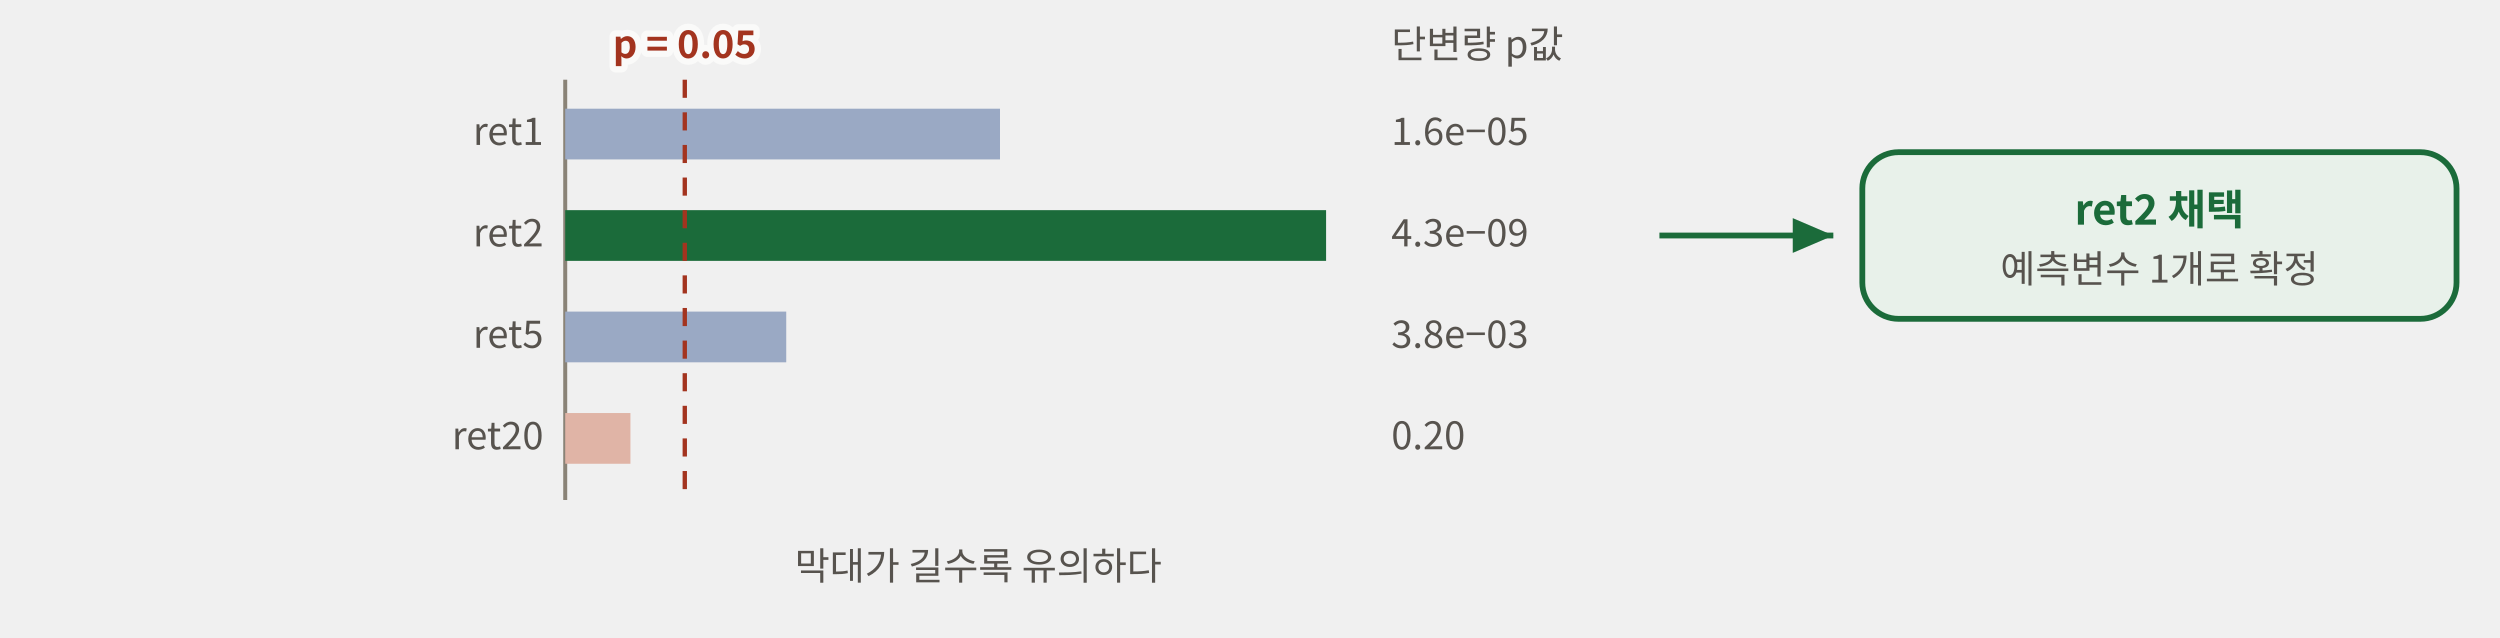
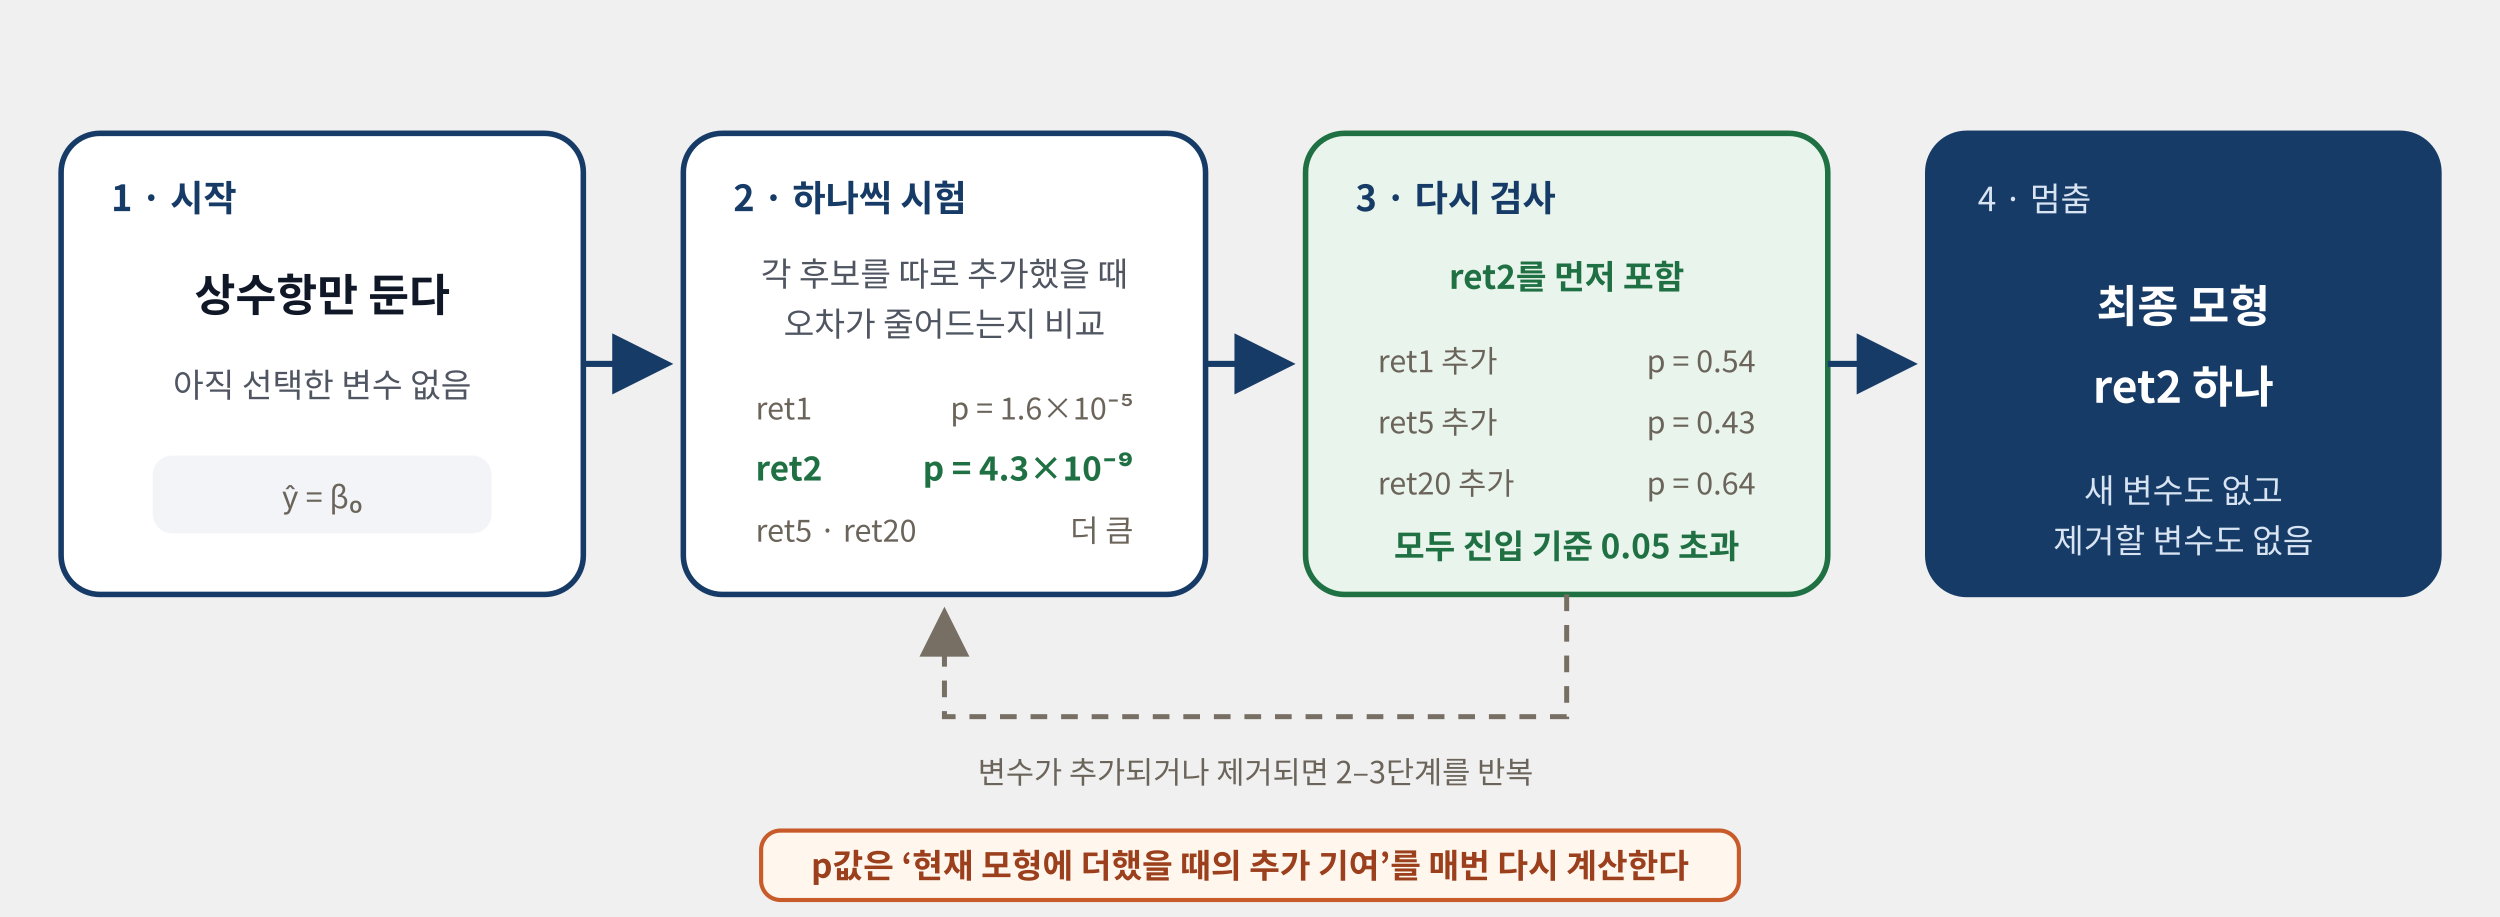
- <svg xmlns="http://www.w3.org/2000/svg" viewBox="14 20 690 176" font-family="Noto Sans CJK KR,Apple SD Gothic Neo,Malgun Gothic,Noto Sans KR,NanumGothic,Inter,system-ui,sans-serif" role="img">
+ <svg xmlns="http://www.w3.org/2000/svg" viewBox="0 0 900 330" role="img" aria-labelledby="title desc" font-family="Noto Sans CJK KR,Apple SD Gothic Neo,Malgun Gothic,Noto Sans KR,NanumGothic,Inter,system-ui,sans-serif">
  <defs>
-     <marker id="ahg" markerWidth="9" markerHeight="9" refX="7" refY="3" orient="auto">
-       <path d="M0,0 L7,3 L0,6 Z" fill="#1B6B3A" />
+     <marker id="arrow" markerWidth="10" markerHeight="10" refX="8" refY="5" orient="auto">
+       <path d="M0 0L10 5L0 10Z" fill="#173b67" />
+     </marker>
+     <marker id="arrow-muted" markerWidth="10" markerHeight="10" refX="8" refY="5" orient="auto">
+       <path d="M0 0L10 5L0 10Z" fill="#776f63" />
    </marker>
    <style>
-       .s{fill:#57534E;font-size:10.5px;text-anchor:middle}
-       .sl{fill:#57534E;font-size:10.5px;text-anchor:start}
-       .sr{fill:#57534E;font-size:10.5px;text-anchor:end}
-       .good{fill:#E8F1EA;stroke:#1B6B3A;stroke-width:1.6}
-       .goodt{fill:#1B6B3A;font-size:11.5px;font-weight:700;text-anchor:middle}
-       .warnt{fill:#A3341F;font-size:10.5px;font-weight:700;text-anchor:middle}
-       .ag{stroke:#1B6B3A;stroke-width:1.6;fill:none;marker-end:url(#ahg)}
-       .bar{fill:#9AA9C4}
-       .barsel{fill:#1B6B3A}
-       .barweak{fill:#E0B4A6}
-       .axis{stroke:#8A8377;stroke-width:1.1;fill:none}
-       .dash{stroke:#A3341F;stroke-width:1.2;fill:none;stroke-dasharray:5 4}
-       .halo{paint-order:stroke fill;stroke:#FAFAF9;stroke-width:3.5px;stroke-linejoin:round}
+       .box{fill:#fff;stroke:#173b67;stroke-width:2}.selected{fill:#e9f4ec;stroke:#1f7042;stroke-width:2}.final{fill:#173b67;stroke:#173b67;stroke-width:2}
+       .step{fill:#173b67;font-size:13px;font-weight:700}.head{fill:#101828;font-size:16px;font-weight:700}.body{fill:#4f5662;font-size:12px}.small{fill:#6b645a;font-size:11px}.green{fill:#1f7042;font-size:12px;font-weight:700}.white{fill:#fff;font-size:16px;font-weight:700}.pale{fill:#d8e4f2;font-size:12px}.rule{fill:#fff7ed;stroke:#c85b2a;stroke-width:1.5}.ruletext{fill:#9b3f1d;font-size:12px;font-weight:700}.arrow{fill:none;stroke:#173b67;stroke-width:2.2;marker-end:url(#arrow)}.loop{fill:none;stroke:#776f63;stroke-width:1.8;stroke-dasharray:6 5;marker-end:url(#arrow-muted)}
    </style>
  </defs>
-   <path class="axis" d="M170,42 V158" />
-   <text class="sr" x="164" y="60">ret1</text>
-   <rect class="bar" x="170" y="50" width="120" height="14" />
-   <text class="sl" x="398" y="60">1.6e−05</text>
-   <text class="sr" x="164" y="88">ret2</text>
-   <rect class="barsel" x="170" y="78" width="210" height="14" />
-   <text class="sl" x="398" y="88">4.3e−09</text>
-   <text class="sr" x="164" y="116">ret5</text>
-   <rect class="bar" x="170" y="106" width="61" height="14" />
-   <text class="sl" x="398" y="116">3.8e−03</text>
-   <text class="sr" x="164" y="144">ret20</text>
-   <rect class="barweak" x="170" y="134" width="18" height="14" />
-   <text class="sl" x="398" y="144">0.20</text>
-   <path class="dash" d="M203,42 V158" />
-   <text class="warnt halo" x="203" y="36">p = 0.05</text>
-   <text class="s" x="284" y="180">막대가 길수록 유의하다</text>
-   <text class="sl" x="398" y="36">단변량 p값</text>
-   <path class="ag" d="M472,85 L520,85" />
-   <rect class="good" x="528" y="62" width="164" height="46" rx="10" />
-   <text class="goodt" x="610" y="82">ret2 채택</text>
-   <text class="s" x="610" y="98">예측변수 1개로 확정</text>
+   <rect x="22" y="48" width="188" height="166" rx="14" class="box" />
+   <text x="40" y="76" class="step">1 · 시작</text>
+   <text x="116" y="112" text-anchor="middle" class="head">상수항만 둔다</text>
+   <text x="116" y="143" text-anchor="middle" class="body">아직 선택한 변수 없음</text>
+   <rect x="55" y="164" width="122" height="28" rx="7" fill="#f2f4f7" />
+   <text x="116" y="183" text-anchor="middle" class="small">ŷ = β₀</text>
+   <path d="M210 131H238" class="arrow" />
+   <rect x="246" y="48" width="188" height="166" rx="14" class="box" />
+   <text x="264" y="76" class="step">2 · 하나씩 시험</text>
+   <text x="340" y="103" text-anchor="middle" class="body">각 후보를 따로 추가했을 때</text>
+   <text x="340" y="121" text-anchor="middle" class="body">오차가 줄어드는지 비교</text>
+   <text x="272" y="151" class="small">ret1</text>
+   <text x="408" y="151" text-anchor="end" class="small">p = 1.6×10⁻⁵</text>
+   <text x="272" y="173" class="green">ret2</text>
+   <text x="408" y="173" text-anchor="end" class="green">p = 4.3×10⁻⁹</text>
+   <text x="272" y="195" class="small">ret5 · ret20</text>
+   <text x="408" y="195" text-anchor="end" class="small">더 큼</text>
+   <path d="M434 131H462" class="arrow" />
+   <rect x="470" y="48" width="188" height="166" rx="14" class="selected" />
+   <text x="488" y="76" class="step">3 · 다시 검사</text>
+   <text x="564" y="104" text-anchor="middle" class="green">ret2를 먼저 포함</text>
+   <text x="496" y="134" class="small">ret1 추가</text>
+   <text x="632" y="134" text-anchor="end" class="small">p = 0.54</text>
+   <text x="496" y="156" class="small">ret5 추가</text>
+   <text x="632" y="156" text-anchor="end" class="small">p = 0.43</text>
+   <text x="496" y="178" class="small">ret20 추가</text>
+   <text x="632" y="178" text-anchor="end" class="small">p = 0.64</text>
+   <text x="564" y="201" text-anchor="middle" class="green">모두 진입 기준 0.05 초과</text>
+   <path d="M658 131H686" class="arrow" />
+   <rect x="694" y="48" width="184" height="166" rx="14" class="final" />
+   <text x="712" y="76" class="pale">4 · 멈춤</text>
+   <text x="786" y="116" text-anchor="middle" class="white">최종 모형</text>
+   <text x="786" y="145" text-anchor="middle" class="white">ret2 하나</text>
+   <text x="786" y="181" text-anchor="middle" class="pale">새 변수도 없고</text>
+   <text x="786" y="199" text-anchor="middle" class="pale">제거할 변수도 없음</text>
+   <path d="M564 214V258H340V222" class="loop" />
+   <text x="452" y="282" text-anchor="middle" class="small">변수가 추가되거나 제거되면 2–3단계를 반복</text>
+   <rect x="274" y="299" width="352" height="25" rx="7" class="rule" />
+   <text x="450" y="316" text-anchor="middle" class="ruletext">p값은 ‘현재 모형에 더했을 때의 추가 기여’를 매번 다시 계산한다</text>
</svg>
